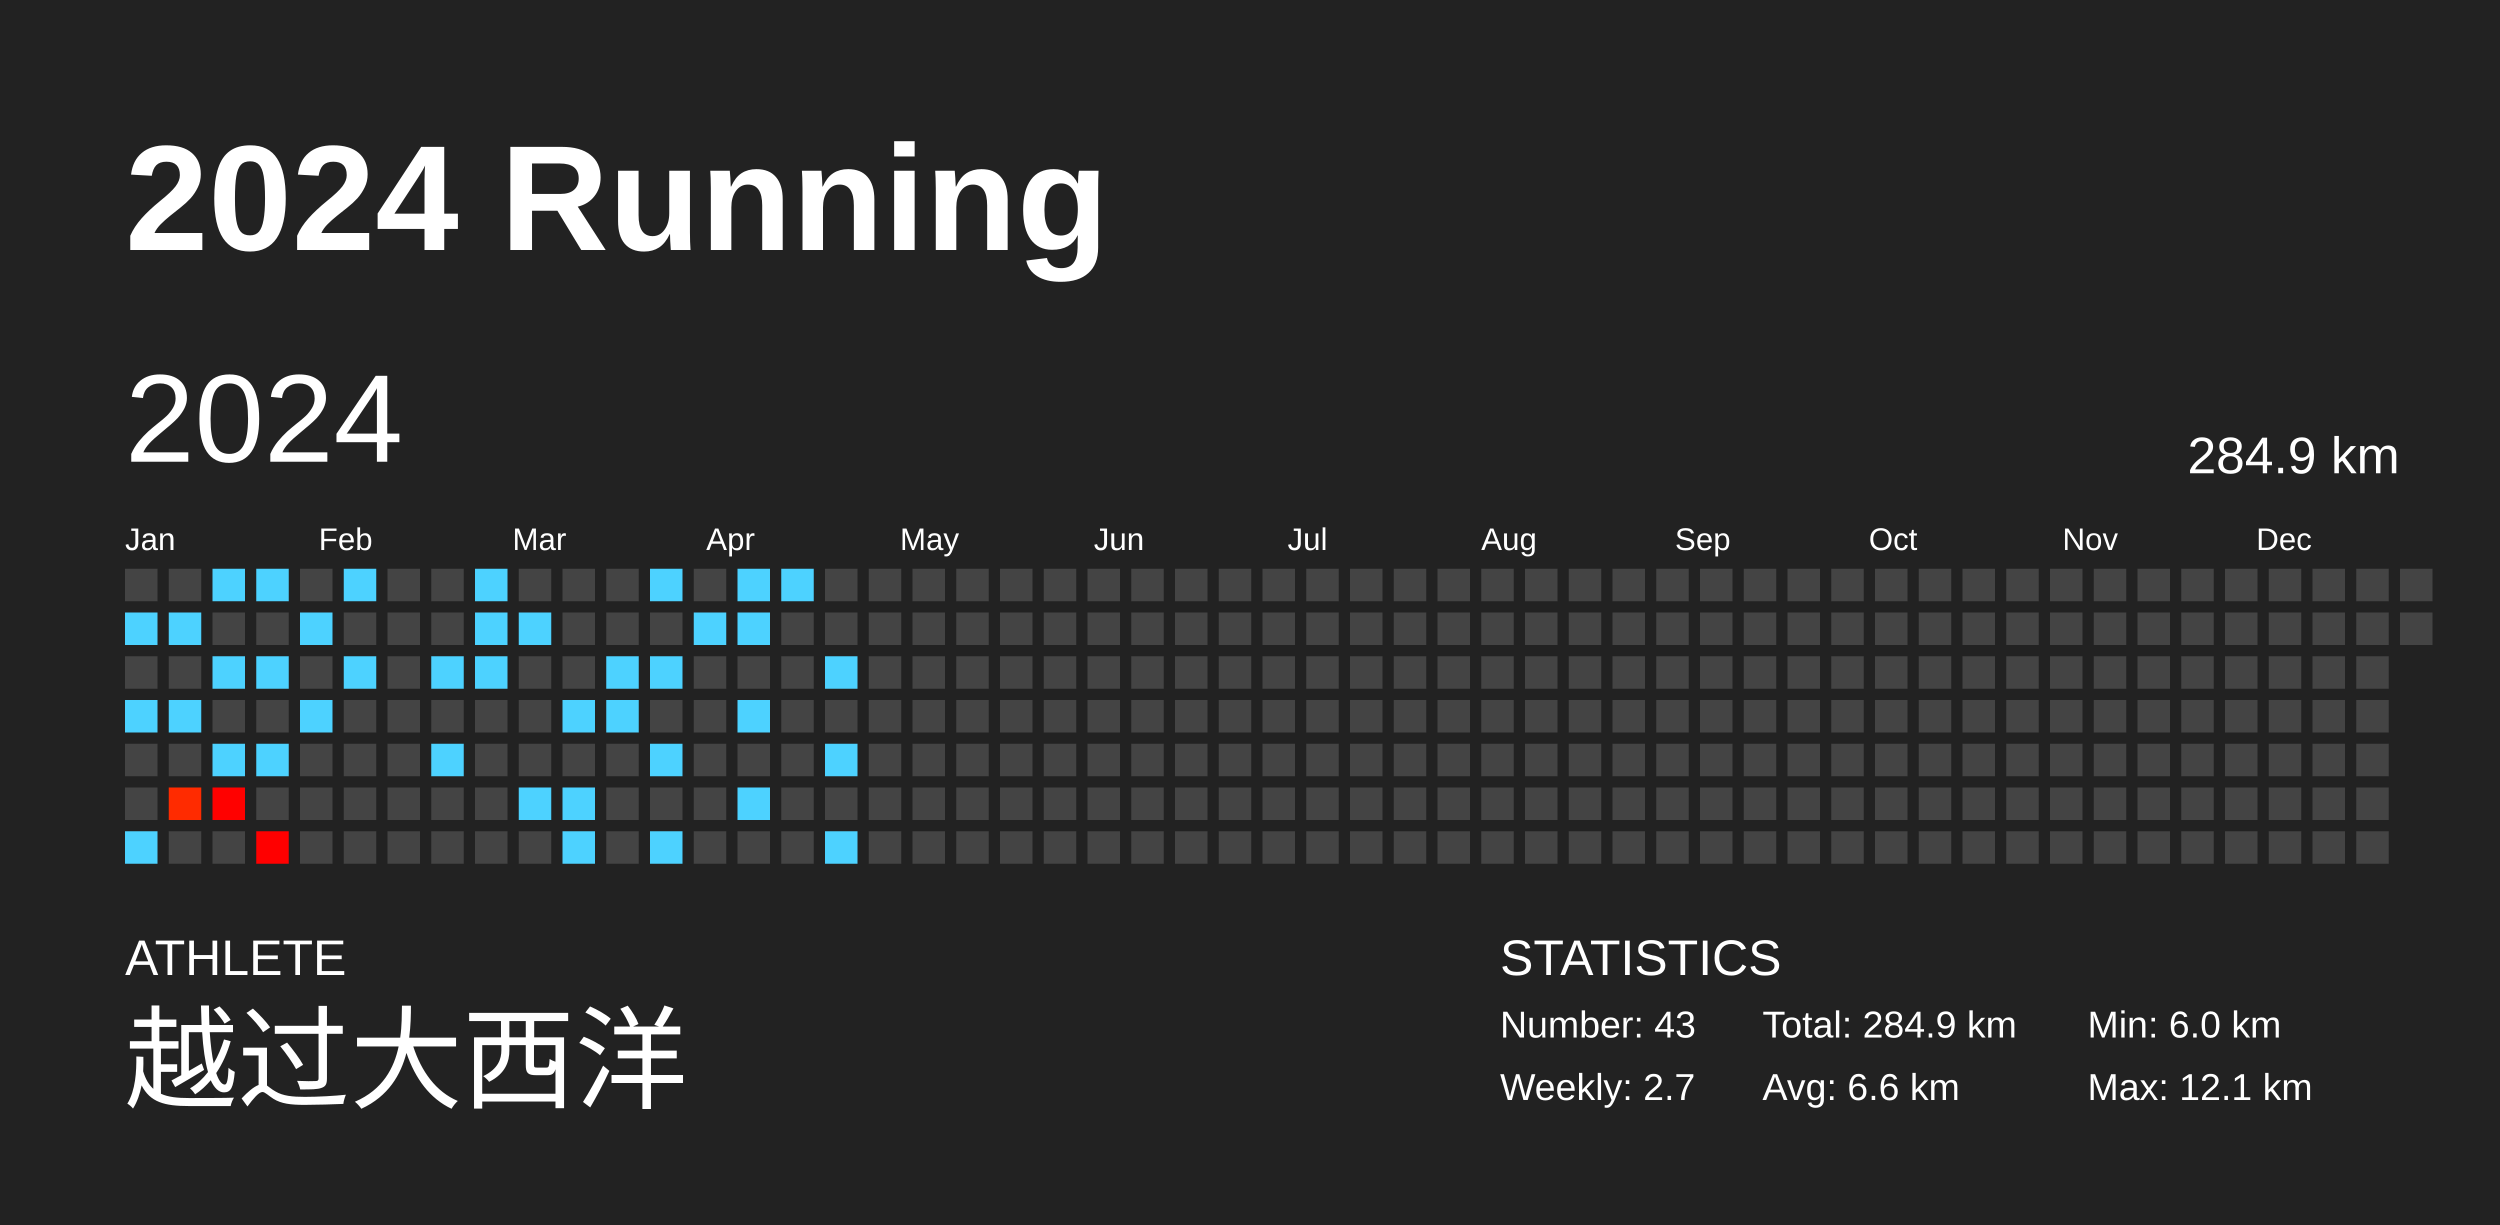
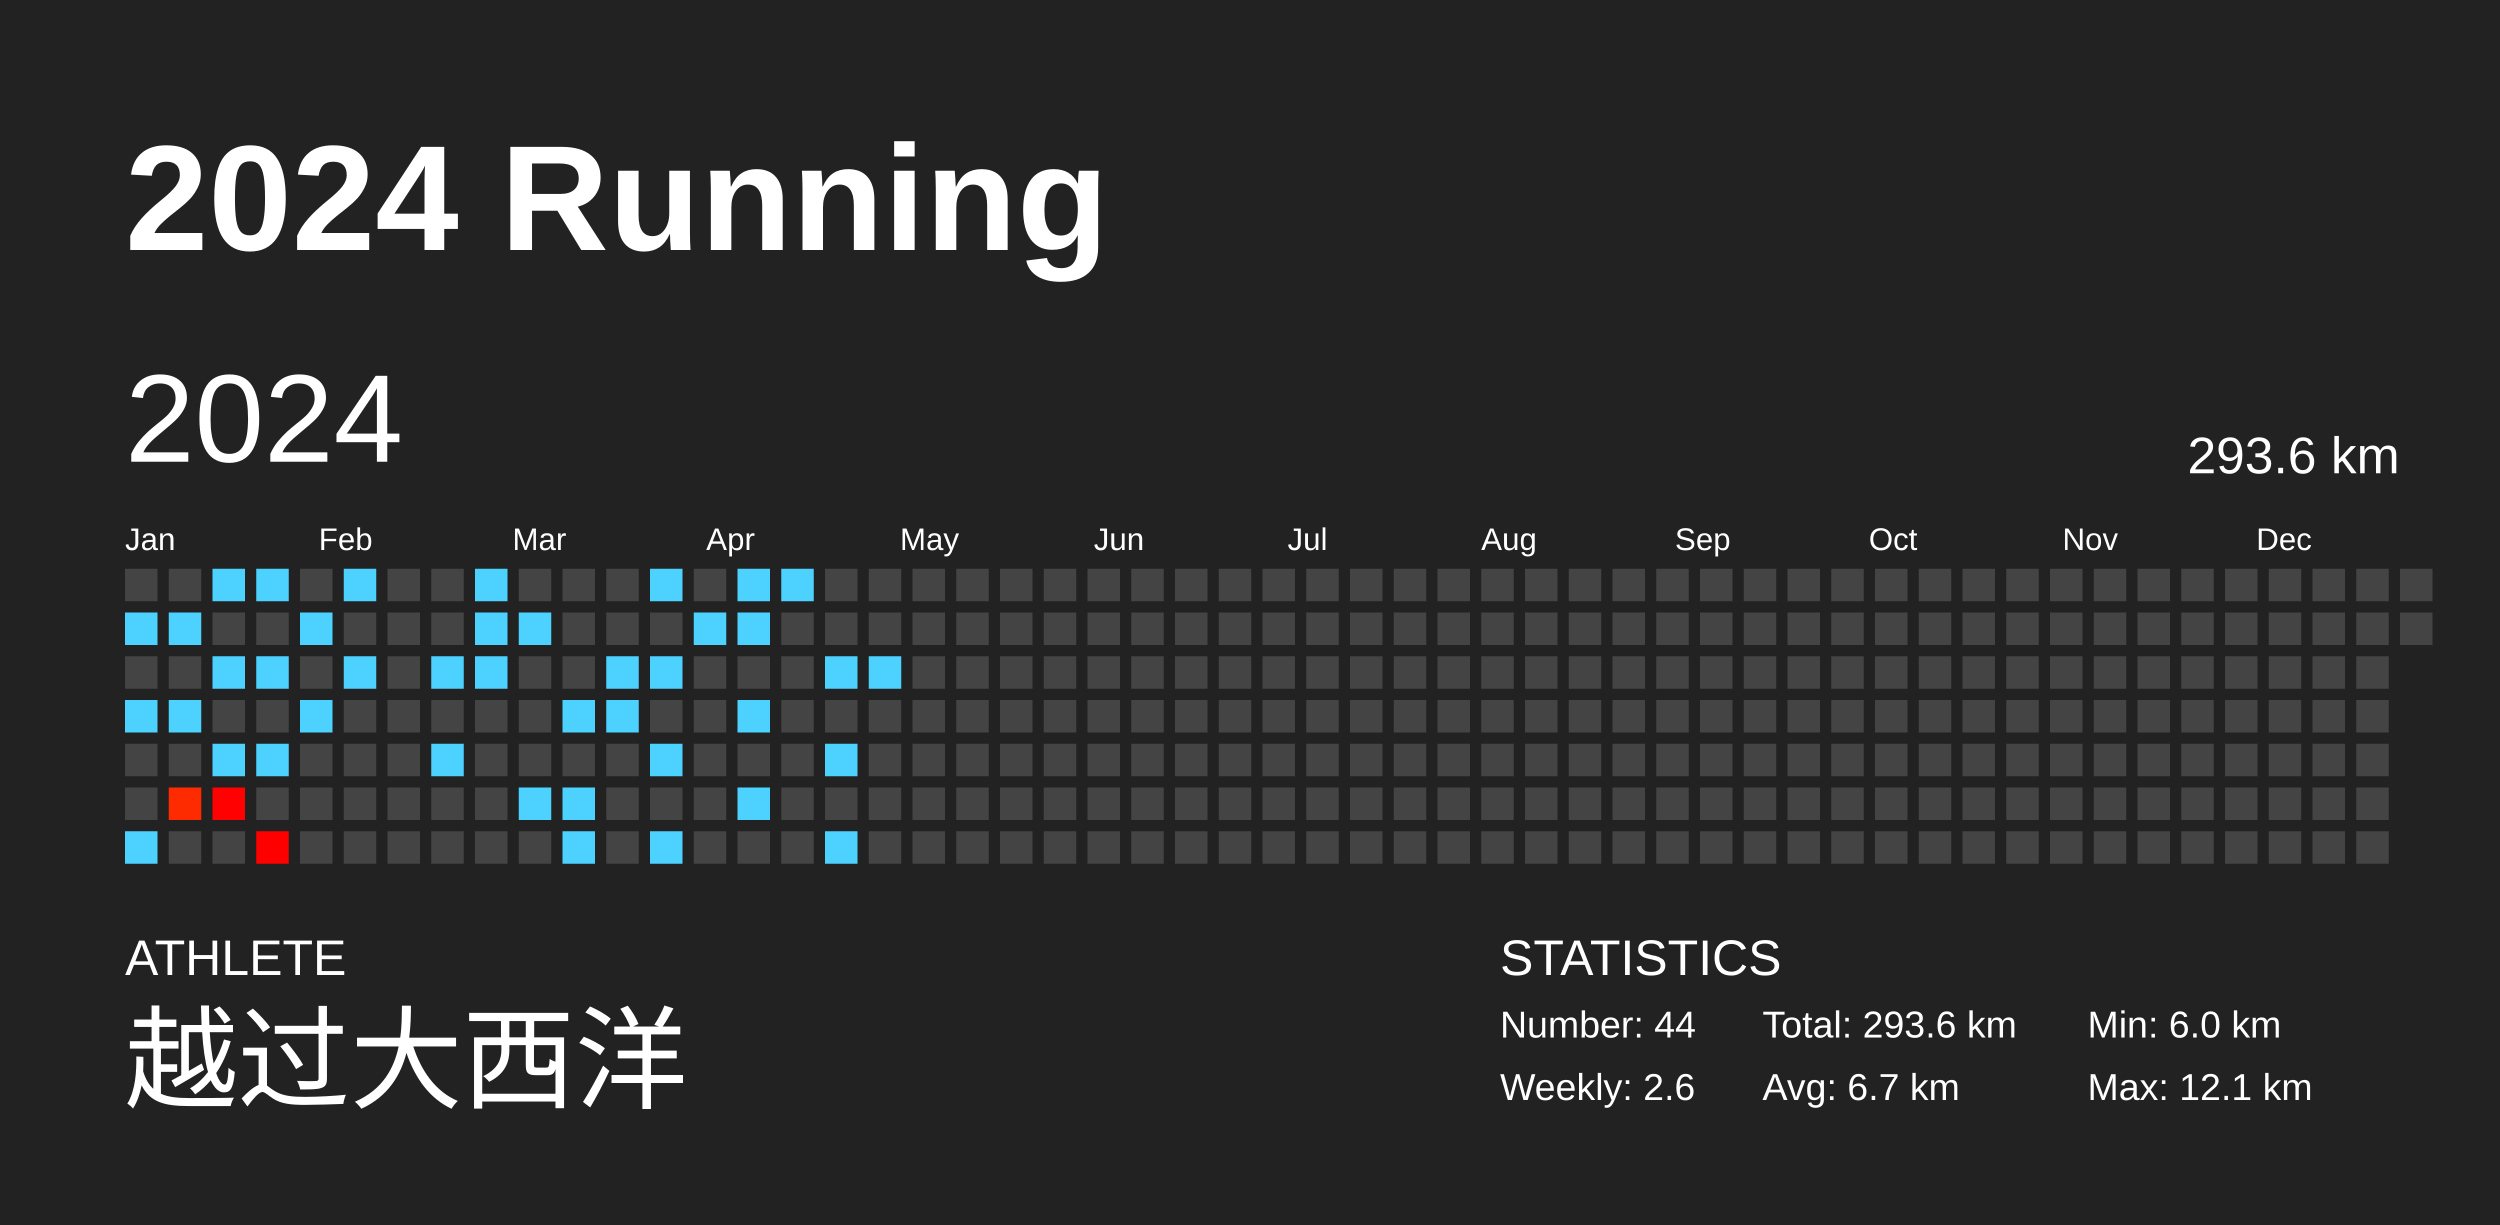
<svg xmlns="http://www.w3.org/2000/svg" baseProfile="full" height="98mm" version="1.1" viewBox="0,0,200,98" width="200mm">
  <defs />
  <rect fill="#222222" height="98" width="200" x="0" y="0" />
  <text fill="#FFFFFF" style="font-size:12px; font-family:Arial; font-weight:bold;" x="10" y="20">2024 Running</text>
  <text fill="#FFFFFF" style="font-size:4px; font-family:Arial" x="10" y="78">ATHLETE</text>
  <text fill="#FFFFFF" style="font-size:9px; font-family:Arial" x="10" y="88">越过大西洋</text>
  <text fill="#FFFFFF" style="font-size:4px; font-family:Arial" x="120" y="78">STATISTICS</text>
-   <text fill="#FFFFFF" style="font-size:3px; font-family:Arial" x="120" y="83">Number: 43</text>
-   <text fill="#FFFFFF" style="font-size:3px; font-family:Arial" x="120" y="88">Weekly: 2.7</text>
-   <text fill="#FFFFFF" style="font-size:3px; font-family:Arial" x="141" y="83">Total: 284.9 km</text>
-   <text fill="#FFFFFF" style="font-size:3px; font-family:Arial" x="141" y="88">Avg: 6.6 km</text>
+   <text fill="#FFFFFF" style="font-size:3px; font-family:Arial" x="120" y="83">Number: 44</text>
+   <text fill="#FFFFFF" style="font-size:3px; font-family:Arial" x="120" y="88">Weekly: 2.6</text>
+   <text fill="#FFFFFF" style="font-size:3px; font-family:Arial" x="141" y="83">Total: 293.6 km</text>
+   <text fill="#FFFFFF" style="font-size:3px; font-family:Arial" x="141" y="88">Avg: 6.7 km</text>
  <text fill="#FFFFFF" style="font-size:3px; font-family:Arial" x="167" y="83">Min: 6.0 km</text>
  <text fill="#FFFFFF" style="font-size:3px; font-family:Arial" x="167" y="88">Max: 12.1 km</text>
  <text dominant-baseline="hanging" fill="#FFFFFF" style="font-size:10.0px; font-family:Arial;" x="10" y="30">2024</text>
-   <text dominant-baseline="hanging" fill="#FFFFFF" style="font-size:4.125px; font-family:Arial;" x="175" y="35">284.9 km</text>
+   <text dominant-baseline="hanging" fill="#FFFFFF" style="font-size:4.125px; font-family:Arial;" x="175" y="35">293.6 km</text>
  <text fill="#FFFFFF" style="font-size:2.5px; font-family:Arial" x="10.0" y="44">Jan</text>
  <text fill="#FFFFFF" style="font-size:2.5px; font-family:Arial" x="25.5" y="44">Feb</text>
  <text fill="#FFFFFF" style="font-size:2.5px; font-family:Arial" x="41.0" y="44">Mar</text>
  <text fill="#FFFFFF" style="font-size:2.5px; font-family:Arial" x="56.5" y="44">Apr</text>
  <text fill="#FFFFFF" style="font-size:2.5px; font-family:Arial" x="72.0" y="44">May</text>
  <text fill="#FFFFFF" style="font-size:2.5px; font-family:Arial" x="87.5" y="44">Jun</text>
  <text fill="#FFFFFF" style="font-size:2.5px; font-family:Arial" x="103.0" y="44">Jul</text>
  <text fill="#FFFFFF" style="font-size:2.5px; font-family:Arial" x="118.5" y="44">Aug</text>
  <text fill="#FFFFFF" style="font-size:2.5px; font-family:Arial" x="134.0" y="44">Sep</text>
  <text fill="#FFFFFF" style="font-size:2.5px; font-family:Arial" x="149.5" y="44">Oct</text>
  <text fill="#FFFFFF" style="font-size:2.5px; font-family:Arial" x="165.0" y="44">Nov</text>
  <text fill="#FFFFFF" style="font-size:2.5px; font-family:Arial" x="180.5" y="44">Dec</text>
  <rect fill="#444444" height="2.6" width="2.6" x="10.0" y="45.5" />
  <rect fill="#4dd2ff" height="2.6" width="2.6" x="10.0" y="49.0" />
  <rect fill="#444444" height="2.6" width="2.6" x="10.0" y="52.5" />
  <rect fill="#4dd2ff" height="2.6" width="2.6" x="10.0" y="56.0" />
  <rect fill="#444444" height="2.6" width="2.6" x="10.0" y="59.5" />
  <rect fill="#444444" height="2.6" width="2.6" x="10.0" y="63.0" />
  <rect fill="#4dd2ff" height="2.6" width="2.6" x="10.0" y="66.5" />
  <rect fill="#444444" height="2.6" width="2.6" x="13.5" y="45.5" />
  <rect fill="#4dd2ff" height="2.6" width="2.6" x="13.5" y="49.0" />
  <rect fill="#444444" height="2.6" width="2.6" x="13.5" y="52.5" />
  <rect fill="#4dd2ff" height="2.6" width="2.6" x="13.5" y="56.0" />
  <rect fill="#444444" height="2.6" width="2.6" x="13.5" y="59.5" />
  <rect fill="#ff2b00" height="2.6" width="2.6" x="13.5" y="63.0" />
  <rect fill="#444444" height="2.6" width="2.6" x="13.5" y="66.5" />
  <rect fill="#4dd2ff" height="2.6" width="2.6" x="17.0" y="45.5" />
  <rect fill="#444444" height="2.6" width="2.6" x="17.0" y="49.0" />
  <rect fill="#4dd2ff" height="2.6" width="2.6" x="17.0" y="52.5" />
  <rect fill="#444444" height="2.6" width="2.6" x="17.0" y="56.0" />
  <rect fill="#4dd2ff" height="2.6" width="2.6" x="17.0" y="59.5" />
  <rect fill="#ff0100" height="2.6" width="2.6" x="17.0" y="63.0" />
  <rect fill="#444444" height="2.6" width="2.6" x="17.0" y="66.5" />
  <rect fill="#4dd2ff" height="2.6" width="2.6" x="20.5" y="45.5" />
  <rect fill="#444444" height="2.6" width="2.6" x="20.5" y="49.0" />
  <rect fill="#4dd2ff" height="2.6" width="2.6" x="20.5" y="52.5" />
  <rect fill="#444444" height="2.6" width="2.6" x="20.5" y="56.0" />
  <rect fill="#4dd2ff" height="2.6" width="2.6" x="20.5" y="59.5" />
  <rect fill="#444444" height="2.6" width="2.6" x="20.5" y="63.0" />
  <rect fill="#ff0000" height="2.6" width="2.6" x="20.5" y="66.5" />
  <rect fill="#444444" height="2.6" width="2.6" x="24.0" y="45.5" />
  <rect fill="#4dd2ff" height="2.6" width="2.6" x="24.0" y="49.0" />
  <rect fill="#444444" height="2.6" width="2.6" x="24.0" y="52.5" />
  <rect fill="#4dd2ff" height="2.6" width="2.6" x="24.0" y="56.0" />
  <rect fill="#444444" height="2.6" width="2.6" x="24.0" y="59.5" />
  <rect fill="#444444" height="2.6" width="2.6" x="24.0" y="63.0" />
  <rect fill="#444444" height="2.6" width="2.6" x="24.0" y="66.5" />
  <rect fill="#4dd2ff" height="2.6" width="2.6" x="27.5" y="45.5" />
  <rect fill="#444444" height="2.6" width="2.6" x="27.5" y="49.0" />
  <rect fill="#4dd2ff" height="2.6" width="2.6" x="27.5" y="52.5" />
  <rect fill="#444444" height="2.6" width="2.6" x="27.5" y="56.0" />
  <rect fill="#444444" height="2.6" width="2.6" x="27.5" y="59.5" />
  <rect fill="#444444" height="2.6" width="2.6" x="27.5" y="63.0" />
  <rect fill="#444444" height="2.6" width="2.6" x="27.5" y="66.5" />
  <rect fill="#444444" height="2.6" width="2.6" x="31.0" y="45.5" />
  <rect fill="#444444" height="2.6" width="2.6" x="31.0" y="49.0" />
  <rect fill="#444444" height="2.6" width="2.6" x="31.0" y="52.5" />
  <rect fill="#444444" height="2.6" width="2.6" x="31.0" y="56.0" />
  <rect fill="#444444" height="2.6" width="2.6" x="31.0" y="59.5" />
  <rect fill="#444444" height="2.6" width="2.6" x="31.0" y="63.0" />
  <rect fill="#444444" height="2.6" width="2.6" x="31.0" y="66.5" />
  <rect fill="#444444" height="2.6" width="2.6" x="34.5" y="45.5" />
  <rect fill="#444444" height="2.6" width="2.6" x="34.5" y="49.0" />
  <rect fill="#4dd2ff" height="2.6" width="2.6" x="34.5" y="52.5" />
  <rect fill="#444444" height="2.6" width="2.6" x="34.5" y="56.0" />
  <rect fill="#4dd2ff" height="2.6" width="2.6" x="34.5" y="59.5" />
  <rect fill="#444444" height="2.6" width="2.6" x="34.5" y="63.0" />
  <rect fill="#444444" height="2.6" width="2.6" x="34.5" y="66.5" />
  <rect fill="#4dd2ff" height="2.6" width="2.6" x="38.0" y="45.5" />
  <rect fill="#4dd2ff" height="2.6" width="2.6" x="38.0" y="49.0" />
  <rect fill="#4dd2ff" height="2.6" width="2.6" x="38.0" y="52.5" />
  <rect fill="#444444" height="2.6" width="2.6" x="38.0" y="56.0" />
  <rect fill="#444444" height="2.6" width="2.6" x="38.0" y="59.5" />
  <rect fill="#444444" height="2.6" width="2.6" x="38.0" y="63.0" />
  <rect fill="#444444" height="2.6" width="2.6" x="38.0" y="66.5" />
  <rect fill="#444444" height="2.6" width="2.6" x="41.5" y="45.5" />
  <rect fill="#4dd2ff" height="2.6" width="2.6" x="41.5" y="49.0" />
  <rect fill="#444444" height="2.6" width="2.6" x="41.5" y="52.5" />
  <rect fill="#444444" height="2.6" width="2.6" x="41.5" y="56.0" />
  <rect fill="#444444" height="2.6" width="2.6" x="41.5" y="59.5" />
  <rect fill="#4dd2ff" height="2.6" width="2.6" x="41.5" y="63.0" />
  <rect fill="#444444" height="2.6" width="2.6" x="41.5" y="66.5" />
  <rect fill="#444444" height="2.6" width="2.6" x="45.0" y="45.5" />
  <rect fill="#444444" height="2.6" width="2.6" x="45.0" y="49.0" />
  <rect fill="#444444" height="2.6" width="2.6" x="45.0" y="52.5" />
  <rect fill="#4dd2ff" height="2.6" width="2.6" x="45.0" y="56.0" />
  <rect fill="#444444" height="2.6" width="2.6" x="45.0" y="59.5" />
  <rect fill="#4dd2ff" height="2.6" width="2.6" x="45.0" y="63.0" />
  <rect fill="#4dd2ff" height="2.6" width="2.6" x="45.0" y="66.5" />
  <rect fill="#444444" height="2.6" width="2.6" x="48.5" y="45.5" />
  <rect fill="#444444" height="2.6" width="2.6" x="48.5" y="49.0" />
  <rect fill="#4dd2ff" height="2.6" width="2.6" x="48.5" y="52.5" />
  <rect fill="#4dd2ff" height="2.6" width="2.6" x="48.5" y="56.0" />
  <rect fill="#444444" height="2.6" width="2.6" x="48.5" y="59.5" />
  <rect fill="#444444" height="2.6" width="2.6" x="48.5" y="63.0" />
  <rect fill="#444444" height="2.6" width="2.6" x="48.5" y="66.5" />
  <rect fill="#4dd2ff" height="2.6" width="2.6" x="52.0" y="45.5" />
  <rect fill="#444444" height="2.6" width="2.6" x="52.0" y="49.0" />
  <rect fill="#4dd2ff" height="2.6" width="2.6" x="52.0" y="52.5" />
  <rect fill="#444444" height="2.6" width="2.6" x="52.0" y="56.0" />
  <rect fill="#4dd2ff" height="2.6" width="2.6" x="52.0" y="59.5" />
  <rect fill="#444444" height="2.6" width="2.6" x="52.0" y="63.0" />
  <rect fill="#4dd2ff" height="2.6" width="2.6" x="52.0" y="66.5" />
  <rect fill="#444444" height="2.6" width="2.6" x="55.5" y="45.5" />
  <rect fill="#4dd2ff" height="2.6" width="2.6" x="55.5" y="49.0" />
  <rect fill="#444444" height="2.6" width="2.6" x="55.5" y="52.5" />
  <rect fill="#444444" height="2.6" width="2.6" x="55.5" y="56.0" />
  <rect fill="#444444" height="2.6" width="2.6" x="55.5" y="59.5" />
  <rect fill="#444444" height="2.6" width="2.6" x="55.5" y="63.0" />
  <rect fill="#444444" height="2.6" width="2.6" x="55.5" y="66.5" />
  <rect fill="#4dd2ff" height="2.6" width="2.6" x="59.0" y="45.5" />
  <rect fill="#4dd2ff" height="2.6" width="2.6" x="59.0" y="49.0" />
  <rect fill="#444444" height="2.6" width="2.6" x="59.0" y="52.5" />
  <rect fill="#4dd2ff" height="2.6" width="2.6" x="59.0" y="56.0" />
  <rect fill="#444444" height="2.6" width="2.6" x="59.0" y="59.5" />
  <rect fill="#4dd2ff" height="2.6" width="2.6" x="59.0" y="63.0" />
  <rect fill="#444444" height="2.6" width="2.6" x="59.0" y="66.5" />
  <rect fill="#4dd2ff" height="2.6" width="2.6" x="62.5" y="45.5" />
  <rect fill="#444444" height="2.6" width="2.6" x="62.5" y="49.0" />
  <rect fill="#444444" height="2.6" width="2.6" x="62.5" y="52.5" />
  <rect fill="#444444" height="2.6" width="2.6" x="62.5" y="56.0" />
  <rect fill="#444444" height="2.6" width="2.6" x="62.5" y="59.5" />
  <rect fill="#444444" height="2.6" width="2.6" x="62.5" y="63.0" />
  <rect fill="#444444" height="2.6" width="2.6" x="62.5" y="66.5" />
  <rect fill="#444444" height="2.6" width="2.6" x="66.0" y="45.5" />
  <rect fill="#444444" height="2.6" width="2.6" x="66.0" y="49.0" />
  <rect fill="#4dd2ff" height="2.6" width="2.6" x="66.0" y="52.5" />
  <rect fill="#444444" height="2.6" width="2.6" x="66.0" y="56.0" />
  <rect fill="#4dd2ff" height="2.6" width="2.6" x="66.0" y="59.5" />
  <rect fill="#444444" height="2.6" width="2.6" x="66.0" y="63.0" />
  <rect fill="#4dd2ff" height="2.6" width="2.6" x="66.0" y="66.5" />
  <rect fill="#444444" height="2.6" width="2.6" x="69.5" y="45.5" />
  <rect fill="#444444" height="2.6" width="2.6" x="69.5" y="49.0" />
-   <rect fill="#444444" height="2.6" width="2.6" x="69.5" y="52.5" />
+   <rect fill="#4dd2ff" height="2.6" width="2.6" x="69.5" y="52.5" />
  <rect fill="#444444" height="2.6" width="2.6" x="69.5" y="56.0" />
  <rect fill="#444444" height="2.6" width="2.6" x="69.5" y="59.5" />
  <rect fill="#444444" height="2.6" width="2.6" x="69.5" y="63.0" />
  <rect fill="#444444" height="2.6" width="2.6" x="69.5" y="66.5" />
  <rect fill="#444444" height="2.6" width="2.6" x="73.0" y="45.5" />
  <rect fill="#444444" height="2.6" width="2.6" x="73.0" y="49.0" />
  <rect fill="#444444" height="2.6" width="2.6" x="73.0" y="52.5" />
  <rect fill="#444444" height="2.6" width="2.6" x="73.0" y="56.0" />
  <rect fill="#444444" height="2.6" width="2.6" x="73.0" y="59.5" />
  <rect fill="#444444" height="2.6" width="2.6" x="73.0" y="63.0" />
  <rect fill="#444444" height="2.6" width="2.6" x="73.0" y="66.5" />
  <rect fill="#444444" height="2.6" width="2.6" x="76.5" y="45.5" />
  <rect fill="#444444" height="2.6" width="2.6" x="76.5" y="49.0" />
  <rect fill="#444444" height="2.6" width="2.6" x="76.5" y="52.5" />
  <rect fill="#444444" height="2.6" width="2.6" x="76.5" y="56.0" />
  <rect fill="#444444" height="2.6" width="2.6" x="76.5" y="59.5" />
  <rect fill="#444444" height="2.6" width="2.6" x="76.5" y="63.0" />
  <rect fill="#444444" height="2.6" width="2.6" x="76.5" y="66.5" />
  <rect fill="#444444" height="2.6" width="2.6" x="80.0" y="45.5" />
  <rect fill="#444444" height="2.6" width="2.6" x="80.0" y="49.0" />
  <rect fill="#444444" height="2.6" width="2.6" x="80.0" y="52.5" />
  <rect fill="#444444" height="2.6" width="2.6" x="80.0" y="56.0" />
  <rect fill="#444444" height="2.6" width="2.6" x="80.0" y="59.5" />
  <rect fill="#444444" height="2.6" width="2.6" x="80.0" y="63.0" />
  <rect fill="#444444" height="2.6" width="2.6" x="80.0" y="66.5" />
  <rect fill="#444444" height="2.6" width="2.6" x="83.5" y="45.5" />
  <rect fill="#444444" height="2.6" width="2.6" x="83.5" y="49.0" />
  <rect fill="#444444" height="2.6" width="2.6" x="83.5" y="52.5" />
  <rect fill="#444444" height="2.6" width="2.6" x="83.5" y="56.0" />
  <rect fill="#444444" height="2.6" width="2.6" x="83.5" y="59.5" />
  <rect fill="#444444" height="2.6" width="2.6" x="83.5" y="63.0" />
  <rect fill="#444444" height="2.6" width="2.6" x="83.5" y="66.5" />
  <rect fill="#444444" height="2.6" width="2.6" x="87.0" y="45.5" />
  <rect fill="#444444" height="2.6" width="2.6" x="87.0" y="49.0" />
  <rect fill="#444444" height="2.6" width="2.6" x="87.0" y="52.5" />
  <rect fill="#444444" height="2.6" width="2.6" x="87.0" y="56.0" />
  <rect fill="#444444" height="2.6" width="2.6" x="87.0" y="59.5" />
  <rect fill="#444444" height="2.6" width="2.6" x="87.0" y="63.0" />
  <rect fill="#444444" height="2.6" width="2.6" x="87.0" y="66.5" />
  <rect fill="#444444" height="2.6" width="2.6" x="90.5" y="45.5" />
  <rect fill="#444444" height="2.6" width="2.6" x="90.5" y="49.0" />
  <rect fill="#444444" height="2.6" width="2.6" x="90.5" y="52.5" />
  <rect fill="#444444" height="2.6" width="2.6" x="90.5" y="56.0" />
  <rect fill="#444444" height="2.6" width="2.6" x="90.5" y="59.5" />
  <rect fill="#444444" height="2.6" width="2.6" x="90.5" y="63.0" />
  <rect fill="#444444" height="2.6" width="2.6" x="90.5" y="66.5" />
  <rect fill="#444444" height="2.6" width="2.6" x="94.0" y="45.5" />
  <rect fill="#444444" height="2.6" width="2.6" x="94.0" y="49.0" />
  <rect fill="#444444" height="2.6" width="2.6" x="94.0" y="52.5" />
  <rect fill="#444444" height="2.6" width="2.6" x="94.0" y="56.0" />
  <rect fill="#444444" height="2.6" width="2.6" x="94.0" y="59.5" />
  <rect fill="#444444" height="2.6" width="2.6" x="94.0" y="63.0" />
  <rect fill="#444444" height="2.6" width="2.6" x="94.0" y="66.5" />
  <rect fill="#444444" height="2.6" width="2.6" x="97.5" y="45.5" />
  <rect fill="#444444" height="2.6" width="2.6" x="97.5" y="49.0" />
  <rect fill="#444444" height="2.6" width="2.6" x="97.5" y="52.5" />
  <rect fill="#444444" height="2.6" width="2.6" x="97.5" y="56.0" />
  <rect fill="#444444" height="2.6" width="2.6" x="97.5" y="59.5" />
  <rect fill="#444444" height="2.6" width="2.6" x="97.5" y="63.0" />
  <rect fill="#444444" height="2.6" width="2.6" x="97.5" y="66.5" />
  <rect fill="#444444" height="2.6" width="2.6" x="101.0" y="45.5" />
  <rect fill="#444444" height="2.6" width="2.6" x="101.0" y="49.0" />
  <rect fill="#444444" height="2.6" width="2.6" x="101.0" y="52.5" />
  <rect fill="#444444" height="2.6" width="2.6" x="101.0" y="56.0" />
  <rect fill="#444444" height="2.6" width="2.6" x="101.0" y="59.5" />
  <rect fill="#444444" height="2.6" width="2.6" x="101.0" y="63.0" />
  <rect fill="#444444" height="2.6" width="2.6" x="101.0" y="66.5" />
  <rect fill="#444444" height="2.6" width="2.6" x="104.5" y="45.5" />
  <rect fill="#444444" height="2.6" width="2.6" x="104.5" y="49.0" />
  <rect fill="#444444" height="2.6" width="2.6" x="104.5" y="52.5" />
  <rect fill="#444444" height="2.6" width="2.6" x="104.5" y="56.0" />
  <rect fill="#444444" height="2.6" width="2.6" x="104.5" y="59.5" />
  <rect fill="#444444" height="2.6" width="2.6" x="104.5" y="63.0" />
  <rect fill="#444444" height="2.6" width="2.6" x="104.5" y="66.5" />
  <rect fill="#444444" height="2.6" width="2.6" x="108.0" y="45.5" />
  <rect fill="#444444" height="2.6" width="2.6" x="108.0" y="49.0" />
  <rect fill="#444444" height="2.6" width="2.6" x="108.0" y="52.5" />
  <rect fill="#444444" height="2.6" width="2.6" x="108.0" y="56.0" />
  <rect fill="#444444" height="2.6" width="2.6" x="108.0" y="59.5" />
  <rect fill="#444444" height="2.6" width="2.6" x="108.0" y="63.0" />
  <rect fill="#444444" height="2.6" width="2.6" x="108.0" y="66.5" />
  <rect fill="#444444" height="2.6" width="2.6" x="111.5" y="45.5" />
  <rect fill="#444444" height="2.6" width="2.6" x="111.5" y="49.0" />
  <rect fill="#444444" height="2.6" width="2.6" x="111.5" y="52.5" />
  <rect fill="#444444" height="2.6" width="2.6" x="111.5" y="56.0" />
  <rect fill="#444444" height="2.6" width="2.6" x="111.5" y="59.5" />
  <rect fill="#444444" height="2.6" width="2.6" x="111.5" y="63.0" />
  <rect fill="#444444" height="2.6" width="2.6" x="111.5" y="66.5" />
  <rect fill="#444444" height="2.6" width="2.6" x="115.0" y="45.5" />
  <rect fill="#444444" height="2.6" width="2.6" x="115.0" y="49.0" />
  <rect fill="#444444" height="2.6" width="2.6" x="115.0" y="52.5" />
  <rect fill="#444444" height="2.6" width="2.6" x="115.0" y="56.0" />
  <rect fill="#444444" height="2.6" width="2.6" x="115.0" y="59.5" />
  <rect fill="#444444" height="2.6" width="2.6" x="115.0" y="63.0" />
  <rect fill="#444444" height="2.6" width="2.6" x="115.0" y="66.5" />
  <rect fill="#444444" height="2.6" width="2.6" x="118.5" y="45.5" />
  <rect fill="#444444" height="2.6" width="2.6" x="118.5" y="49.0" />
  <rect fill="#444444" height="2.6" width="2.6" x="118.5" y="52.5" />
  <rect fill="#444444" height="2.6" width="2.6" x="118.5" y="56.0" />
  <rect fill="#444444" height="2.6" width="2.6" x="118.5" y="59.5" />
  <rect fill="#444444" height="2.6" width="2.6" x="118.5" y="63.0" />
  <rect fill="#444444" height="2.6" width="2.6" x="118.5" y="66.5" />
  <rect fill="#444444" height="2.6" width="2.6" x="122.0" y="45.5" />
  <rect fill="#444444" height="2.6" width="2.6" x="122.0" y="49.0" />
  <rect fill="#444444" height="2.6" width="2.6" x="122.0" y="52.5" />
  <rect fill="#444444" height="2.6" width="2.6" x="122.0" y="56.0" />
  <rect fill="#444444" height="2.6" width="2.6" x="122.0" y="59.5" />
  <rect fill="#444444" height="2.6" width="2.6" x="122.0" y="63.0" />
  <rect fill="#444444" height="2.6" width="2.6" x="122.0" y="66.5" />
  <rect fill="#444444" height="2.6" width="2.6" x="125.5" y="45.5" />
  <rect fill="#444444" height="2.6" width="2.6" x="125.5" y="49.0" />
  <rect fill="#444444" height="2.6" width="2.6" x="125.5" y="52.5" />
  <rect fill="#444444" height="2.6" width="2.6" x="125.5" y="56.0" />
  <rect fill="#444444" height="2.6" width="2.6" x="125.5" y="59.5" />
  <rect fill="#444444" height="2.6" width="2.6" x="125.5" y="63.0" />
  <rect fill="#444444" height="2.6" width="2.6" x="125.5" y="66.5" />
  <rect fill="#444444" height="2.6" width="2.6" x="129.0" y="45.5" />
  <rect fill="#444444" height="2.6" width="2.6" x="129.0" y="49.0" />
  <rect fill="#444444" height="2.6" width="2.6" x="129.0" y="52.5" />
  <rect fill="#444444" height="2.6" width="2.6" x="129.0" y="56.0" />
  <rect fill="#444444" height="2.6" width="2.6" x="129.0" y="59.5" />
  <rect fill="#444444" height="2.6" width="2.6" x="129.0" y="63.0" />
  <rect fill="#444444" height="2.6" width="2.6" x="129.0" y="66.5" />
  <rect fill="#444444" height="2.6" width="2.6" x="132.5" y="45.5" />
  <rect fill="#444444" height="2.6" width="2.6" x="132.5" y="49.0" />
  <rect fill="#444444" height="2.6" width="2.6" x="132.5" y="52.5" />
  <rect fill="#444444" height="2.6" width="2.6" x="132.5" y="56.0" />
  <rect fill="#444444" height="2.6" width="2.6" x="132.5" y="59.5" />
  <rect fill="#444444" height="2.6" width="2.6" x="132.5" y="63.0" />
  <rect fill="#444444" height="2.6" width="2.6" x="132.5" y="66.5" />
  <rect fill="#444444" height="2.6" width="2.6" x="136.0" y="45.5" />
  <rect fill="#444444" height="2.6" width="2.6" x="136.0" y="49.0" />
  <rect fill="#444444" height="2.6" width="2.6" x="136.0" y="52.5" />
  <rect fill="#444444" height="2.6" width="2.6" x="136.0" y="56.0" />
  <rect fill="#444444" height="2.6" width="2.6" x="136.0" y="59.5" />
  <rect fill="#444444" height="2.6" width="2.6" x="136.0" y="63.0" />
  <rect fill="#444444" height="2.6" width="2.6" x="136.0" y="66.5" />
  <rect fill="#444444" height="2.6" width="2.6" x="139.5" y="45.5" />
  <rect fill="#444444" height="2.6" width="2.6" x="139.5" y="49.0" />
  <rect fill="#444444" height="2.6" width="2.6" x="139.5" y="52.5" />
  <rect fill="#444444" height="2.6" width="2.6" x="139.5" y="56.0" />
  <rect fill="#444444" height="2.6" width="2.6" x="139.5" y="59.5" />
  <rect fill="#444444" height="2.6" width="2.6" x="139.5" y="63.0" />
  <rect fill="#444444" height="2.6" width="2.6" x="139.5" y="66.5" />
  <rect fill="#444444" height="2.6" width="2.6" x="143.0" y="45.5" />
  <rect fill="#444444" height="2.6" width="2.6" x="143.0" y="49.0" />
  <rect fill="#444444" height="2.6" width="2.6" x="143.0" y="52.5" />
  <rect fill="#444444" height="2.6" width="2.6" x="143.0" y="56.0" />
  <rect fill="#444444" height="2.6" width="2.6" x="143.0" y="59.5" />
  <rect fill="#444444" height="2.6" width="2.6" x="143.0" y="63.0" />
  <rect fill="#444444" height="2.6" width="2.6" x="143.0" y="66.5" />
  <rect fill="#444444" height="2.6" width="2.6" x="146.5" y="45.5" />
  <rect fill="#444444" height="2.6" width="2.6" x="146.5" y="49.0" />
  <rect fill="#444444" height="2.6" width="2.6" x="146.5" y="52.5" />
  <rect fill="#444444" height="2.6" width="2.6" x="146.5" y="56.0" />
  <rect fill="#444444" height="2.6" width="2.6" x="146.5" y="59.5" />
  <rect fill="#444444" height="2.6" width="2.6" x="146.5" y="63.0" />
  <rect fill="#444444" height="2.6" width="2.6" x="146.5" y="66.5" />
  <rect fill="#444444" height="2.6" width="2.6" x="150.0" y="45.5" />
  <rect fill="#444444" height="2.6" width="2.6" x="150.0" y="49.0" />
  <rect fill="#444444" height="2.6" width="2.6" x="150.0" y="52.5" />
  <rect fill="#444444" height="2.6" width="2.6" x="150.0" y="56.0" />
  <rect fill="#444444" height="2.6" width="2.6" x="150.0" y="59.5" />
  <rect fill="#444444" height="2.6" width="2.6" x="150.0" y="63.0" />
  <rect fill="#444444" height="2.6" width="2.6" x="150.0" y="66.5" />
  <rect fill="#444444" height="2.6" width="2.6" x="153.5" y="45.5" />
  <rect fill="#444444" height="2.6" width="2.6" x="153.5" y="49.0" />
  <rect fill="#444444" height="2.6" width="2.6" x="153.5" y="52.5" />
  <rect fill="#444444" height="2.6" width="2.6" x="153.5" y="56.0" />
  <rect fill="#444444" height="2.6" width="2.6" x="153.5" y="59.5" />
  <rect fill="#444444" height="2.6" width="2.6" x="153.5" y="63.0" />
  <rect fill="#444444" height="2.6" width="2.6" x="153.5" y="66.5" />
  <rect fill="#444444" height="2.6" width="2.6" x="157.0" y="45.5" />
  <rect fill="#444444" height="2.6" width="2.6" x="157.0" y="49.0" />
  <rect fill="#444444" height="2.6" width="2.6" x="157.0" y="52.5" />
  <rect fill="#444444" height="2.6" width="2.6" x="157.0" y="56.0" />
  <rect fill="#444444" height="2.6" width="2.6" x="157.0" y="59.5" />
  <rect fill="#444444" height="2.6" width="2.6" x="157.0" y="63.0" />
  <rect fill="#444444" height="2.6" width="2.6" x="157.0" y="66.5" />
  <rect fill="#444444" height="2.6" width="2.6" x="160.5" y="45.5" />
  <rect fill="#444444" height="2.6" width="2.6" x="160.5" y="49.0" />
  <rect fill="#444444" height="2.6" width="2.6" x="160.5" y="52.5" />
  <rect fill="#444444" height="2.6" width="2.6" x="160.5" y="56.0" />
  <rect fill="#444444" height="2.6" width="2.6" x="160.5" y="59.5" />
  <rect fill="#444444" height="2.6" width="2.6" x="160.5" y="63.0" />
  <rect fill="#444444" height="2.6" width="2.6" x="160.5" y="66.5" />
  <rect fill="#444444" height="2.6" width="2.6" x="164.0" y="45.5" />
  <rect fill="#444444" height="2.6" width="2.6" x="164.0" y="49.0" />
  <rect fill="#444444" height="2.6" width="2.6" x="164.0" y="52.5" />
  <rect fill="#444444" height="2.6" width="2.6" x="164.0" y="56.0" />
  <rect fill="#444444" height="2.6" width="2.6" x="164.0" y="59.5" />
  <rect fill="#444444" height="2.6" width="2.6" x="164.0" y="63.0" />
  <rect fill="#444444" height="2.6" width="2.6" x="164.0" y="66.5" />
  <rect fill="#444444" height="2.6" width="2.6" x="167.5" y="45.5" />
  <rect fill="#444444" height="2.6" width="2.6" x="167.5" y="49.0" />
  <rect fill="#444444" height="2.6" width="2.6" x="167.5" y="52.5" />
  <rect fill="#444444" height="2.6" width="2.6" x="167.5" y="56.0" />
  <rect fill="#444444" height="2.6" width="2.6" x="167.5" y="59.5" />
  <rect fill="#444444" height="2.6" width="2.6" x="167.5" y="63.0" />
  <rect fill="#444444" height="2.6" width="2.6" x="167.5" y="66.5" />
  <rect fill="#444444" height="2.6" width="2.6" x="171.0" y="45.5" />
  <rect fill="#444444" height="2.6" width="2.6" x="171.0" y="49.0" />
  <rect fill="#444444" height="2.6" width="2.6" x="171.0" y="52.5" />
  <rect fill="#444444" height="2.6" width="2.6" x="171.0" y="56.0" />
  <rect fill="#444444" height="2.6" width="2.6" x="171.0" y="59.5" />
  <rect fill="#444444" height="2.6" width="2.6" x="171.0" y="63.0" />
  <rect fill="#444444" height="2.6" width="2.6" x="171.0" y="66.5" />
  <rect fill="#444444" height="2.6" width="2.6" x="174.5" y="45.5" />
  <rect fill="#444444" height="2.6" width="2.6" x="174.5" y="49.0" />
  <rect fill="#444444" height="2.6" width="2.6" x="174.5" y="52.5" />
  <rect fill="#444444" height="2.6" width="2.6" x="174.5" y="56.0" />
  <rect fill="#444444" height="2.6" width="2.6" x="174.5" y="59.5" />
  <rect fill="#444444" height="2.6" width="2.6" x="174.5" y="63.0" />
  <rect fill="#444444" height="2.6" width="2.6" x="174.5" y="66.5" />
  <rect fill="#444444" height="2.6" width="2.6" x="178.0" y="45.5" />
  <rect fill="#444444" height="2.6" width="2.6" x="178.0" y="49.0" />
  <rect fill="#444444" height="2.6" width="2.6" x="178.0" y="52.5" />
  <rect fill="#444444" height="2.6" width="2.6" x="178.0" y="56.0" />
  <rect fill="#444444" height="2.6" width="2.6" x="178.0" y="59.5" />
  <rect fill="#444444" height="2.6" width="2.6" x="178.0" y="63.0" />
  <rect fill="#444444" height="2.6" width="2.6" x="178.0" y="66.5" />
  <rect fill="#444444" height="2.6" width="2.6" x="181.5" y="45.5" />
  <rect fill="#444444" height="2.6" width="2.6" x="181.5" y="49.0" />
  <rect fill="#444444" height="2.6" width="2.6" x="181.5" y="52.5" />
  <rect fill="#444444" height="2.6" width="2.6" x="181.5" y="56.0" />
  <rect fill="#444444" height="2.6" width="2.6" x="181.5" y="59.5" />
  <rect fill="#444444" height="2.6" width="2.6" x="181.5" y="63.0" />
  <rect fill="#444444" height="2.6" width="2.6" x="181.5" y="66.5" />
  <rect fill="#444444" height="2.6" width="2.6" x="185.0" y="45.5" />
  <rect fill="#444444" height="2.6" width="2.6" x="185.0" y="49.0" />
  <rect fill="#444444" height="2.6" width="2.6" x="185.0" y="52.5" />
  <rect fill="#444444" height="2.6" width="2.6" x="185.0" y="56.0" />
  <rect fill="#444444" height="2.6" width="2.6" x="185.0" y="59.5" />
  <rect fill="#444444" height="2.6" width="2.6" x="185.0" y="63.0" />
  <rect fill="#444444" height="2.6" width="2.6" x="185.0" y="66.5" />
  <rect fill="#444444" height="2.6" width="2.6" x="188.5" y="45.5" />
  <rect fill="#444444" height="2.6" width="2.6" x="188.5" y="49.0" />
  <rect fill="#444444" height="2.6" width="2.6" x="188.5" y="52.5" />
  <rect fill="#444444" height="2.6" width="2.6" x="188.5" y="56.0" />
  <rect fill="#444444" height="2.6" width="2.6" x="188.5" y="59.5" />
  <rect fill="#444444" height="2.6" width="2.6" x="188.5" y="63.0" />
  <rect fill="#444444" height="2.6" width="2.6" x="188.5" y="66.5" />
  <rect fill="#444444" height="2.6" width="2.6" x="192.0" y="45.5" />
  <rect fill="#444444" height="2.6" width="2.6" x="192.0" y="49.0" />
</svg>
